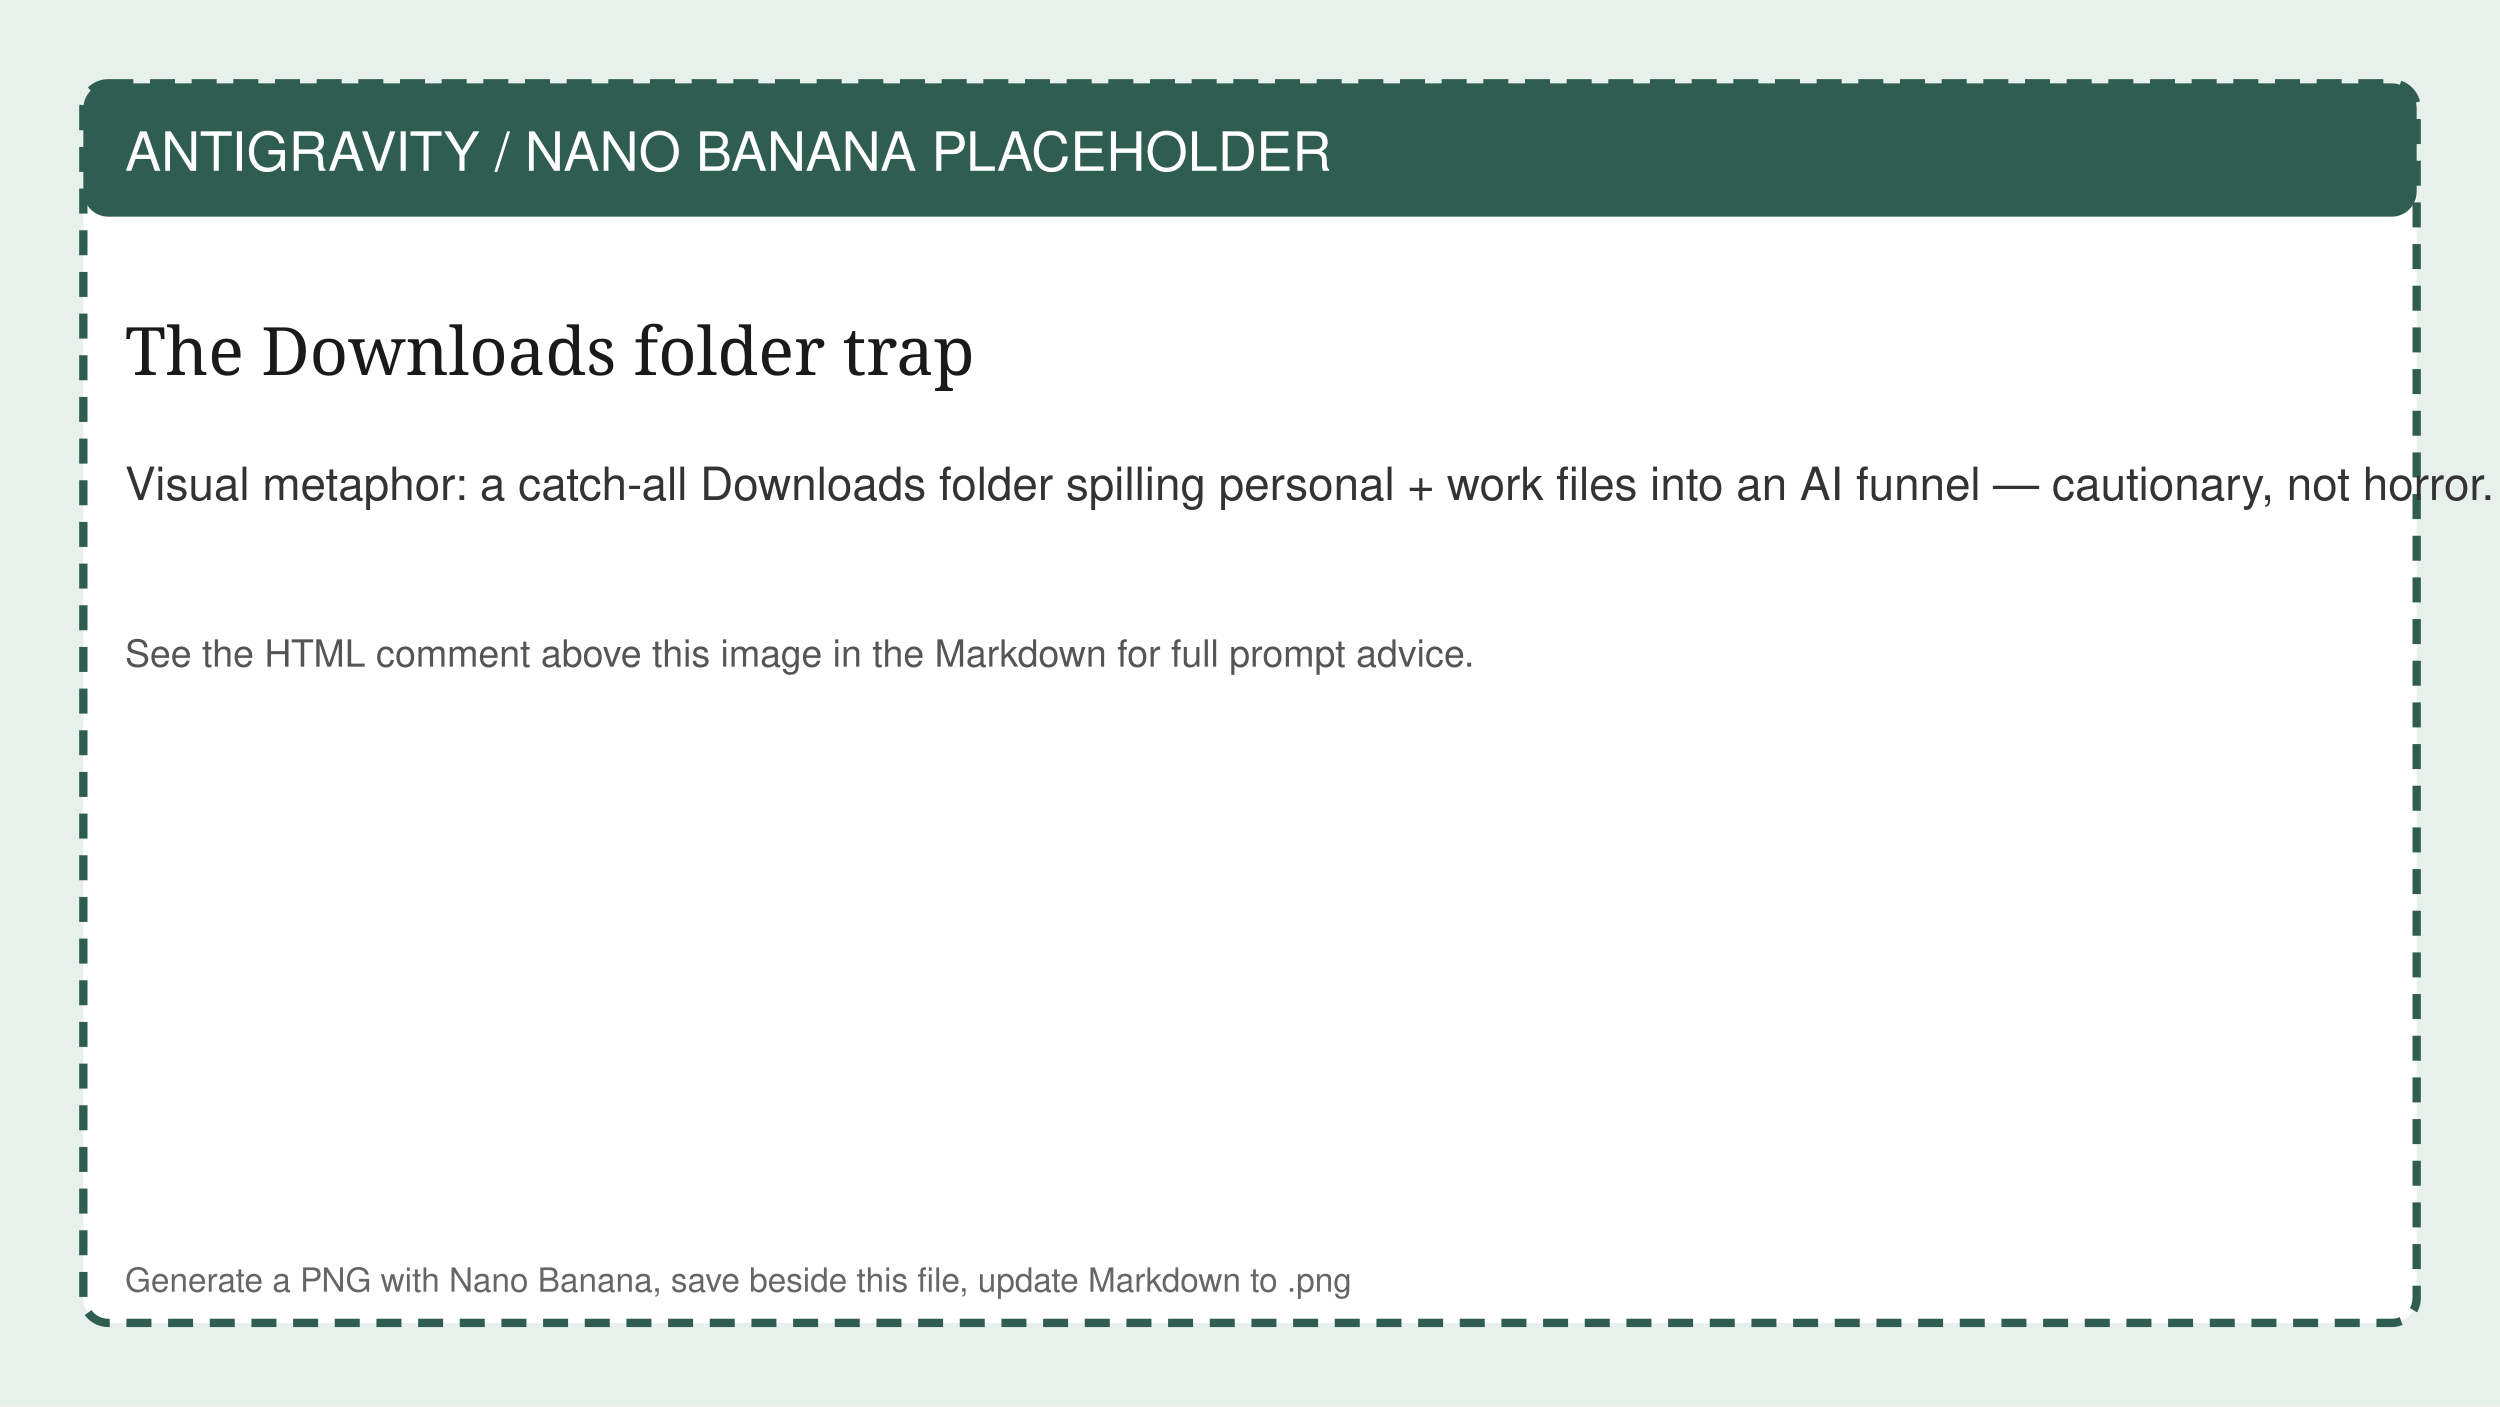
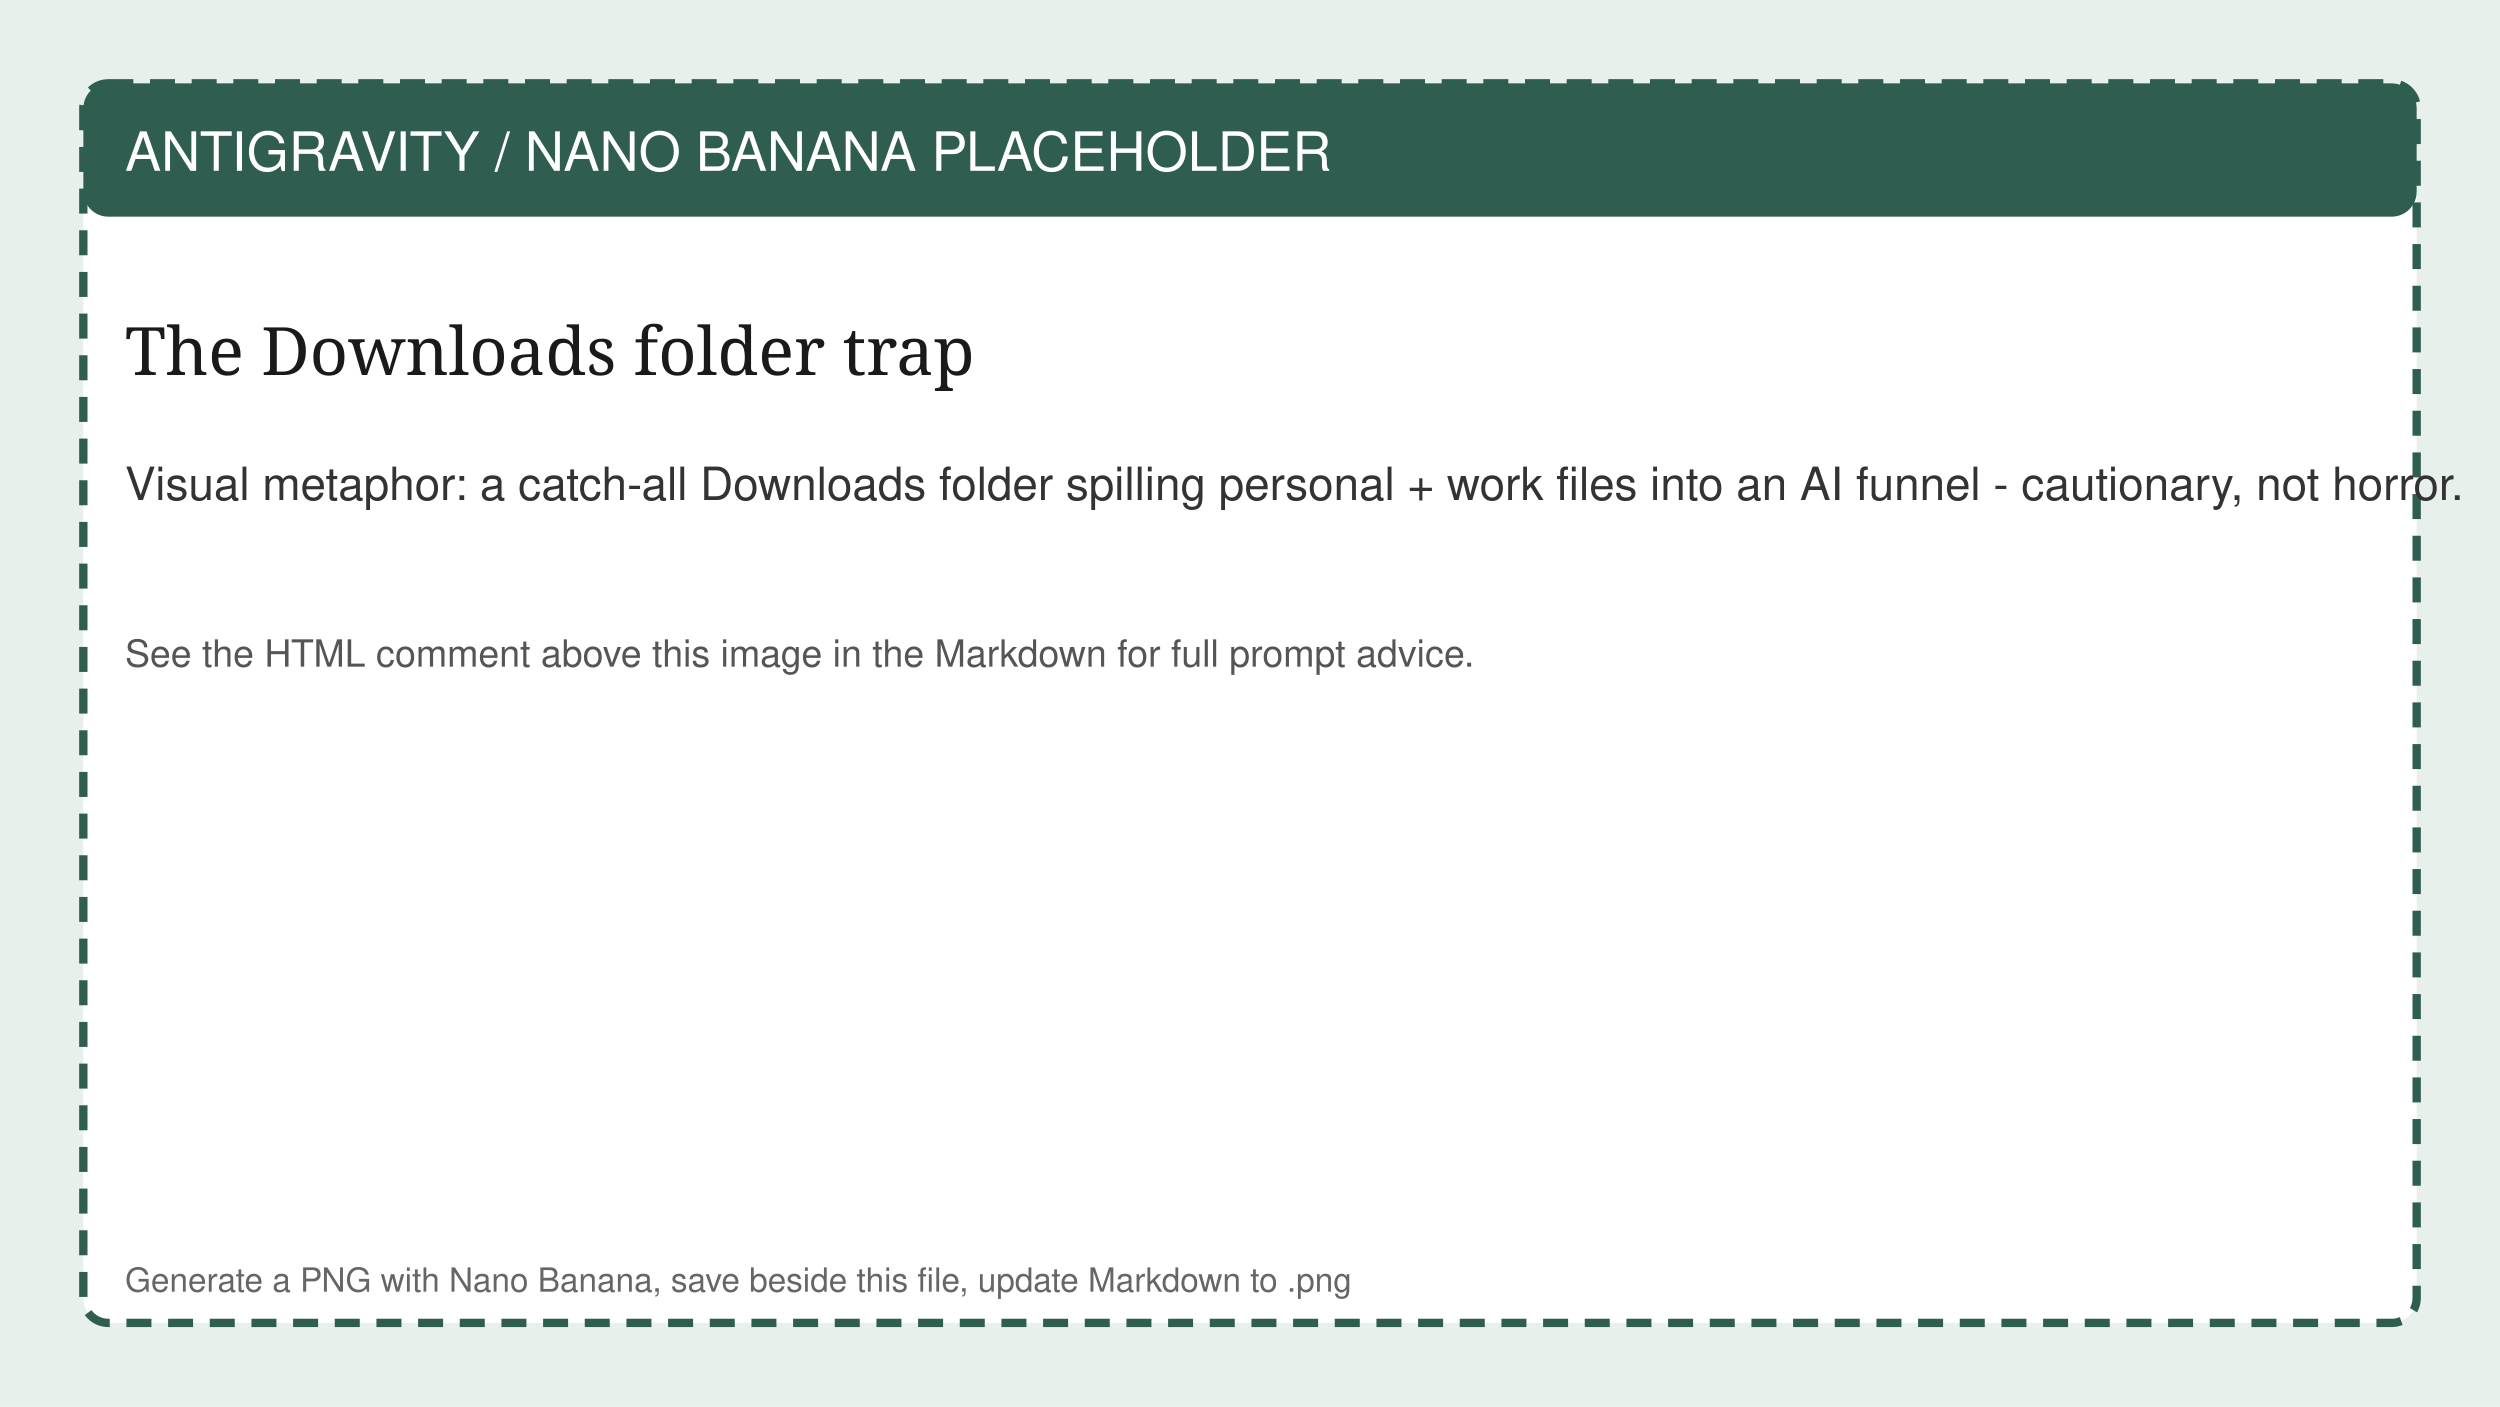
<svg xmlns="http://www.w3.org/2000/svg" width="1200" height="675" viewBox="0 0 1200 675">
  <rect width="1200" height="675" fill="#e8f0ec" />
  <rect x="40" y="40" width="1120" height="595" rx="12" fill="#ffffff" stroke="#2f5d50" stroke-width="4" stroke-dasharray="12 8" />
  <rect x="40" y="40" width="1120" height="64" rx="12" fill="#2f5d50" />
  <text x="60" y="82" font-family="Helvetica, Arial, sans-serif" font-size="26" fill="#ffffff">ANTIGRAVITY / NANO BANANA PLACEHOLDER</text>
  <text x="60" y="180" font-family="Georgia, serif" font-size="32" fill="#1a1a1a">The Downloads folder trap</text>
-   <text x="60" y="240" font-family="Helvetica, Arial, sans-serif" font-size="22" fill="#333333">Visual metaphor: a catch-all Downloads folder spilling personal + work files into an AI funnel — cautionary, not horror.</text>
+   <text x="60" y="240" font-family="Helvetica, Arial, sans-serif" font-size="22" fill="#333333">Visual metaphor: a catch-all Downloads folder spilling personal + work files into an AI funnel - cautionary, not horror.</text>
  <text x="60" y="320" font-family="Helvetica, Arial, sans-serif" font-size="18" fill="#555555">See the HTML comment above this image in the Markdown for full prompt advice.</text>
  <text x="60" y="620" font-family="Helvetica, Arial, sans-serif" font-size="16" fill="#666666">Generate a PNG with Nano Banana, save beside this file, update Markdown to .png</text>
</svg>
